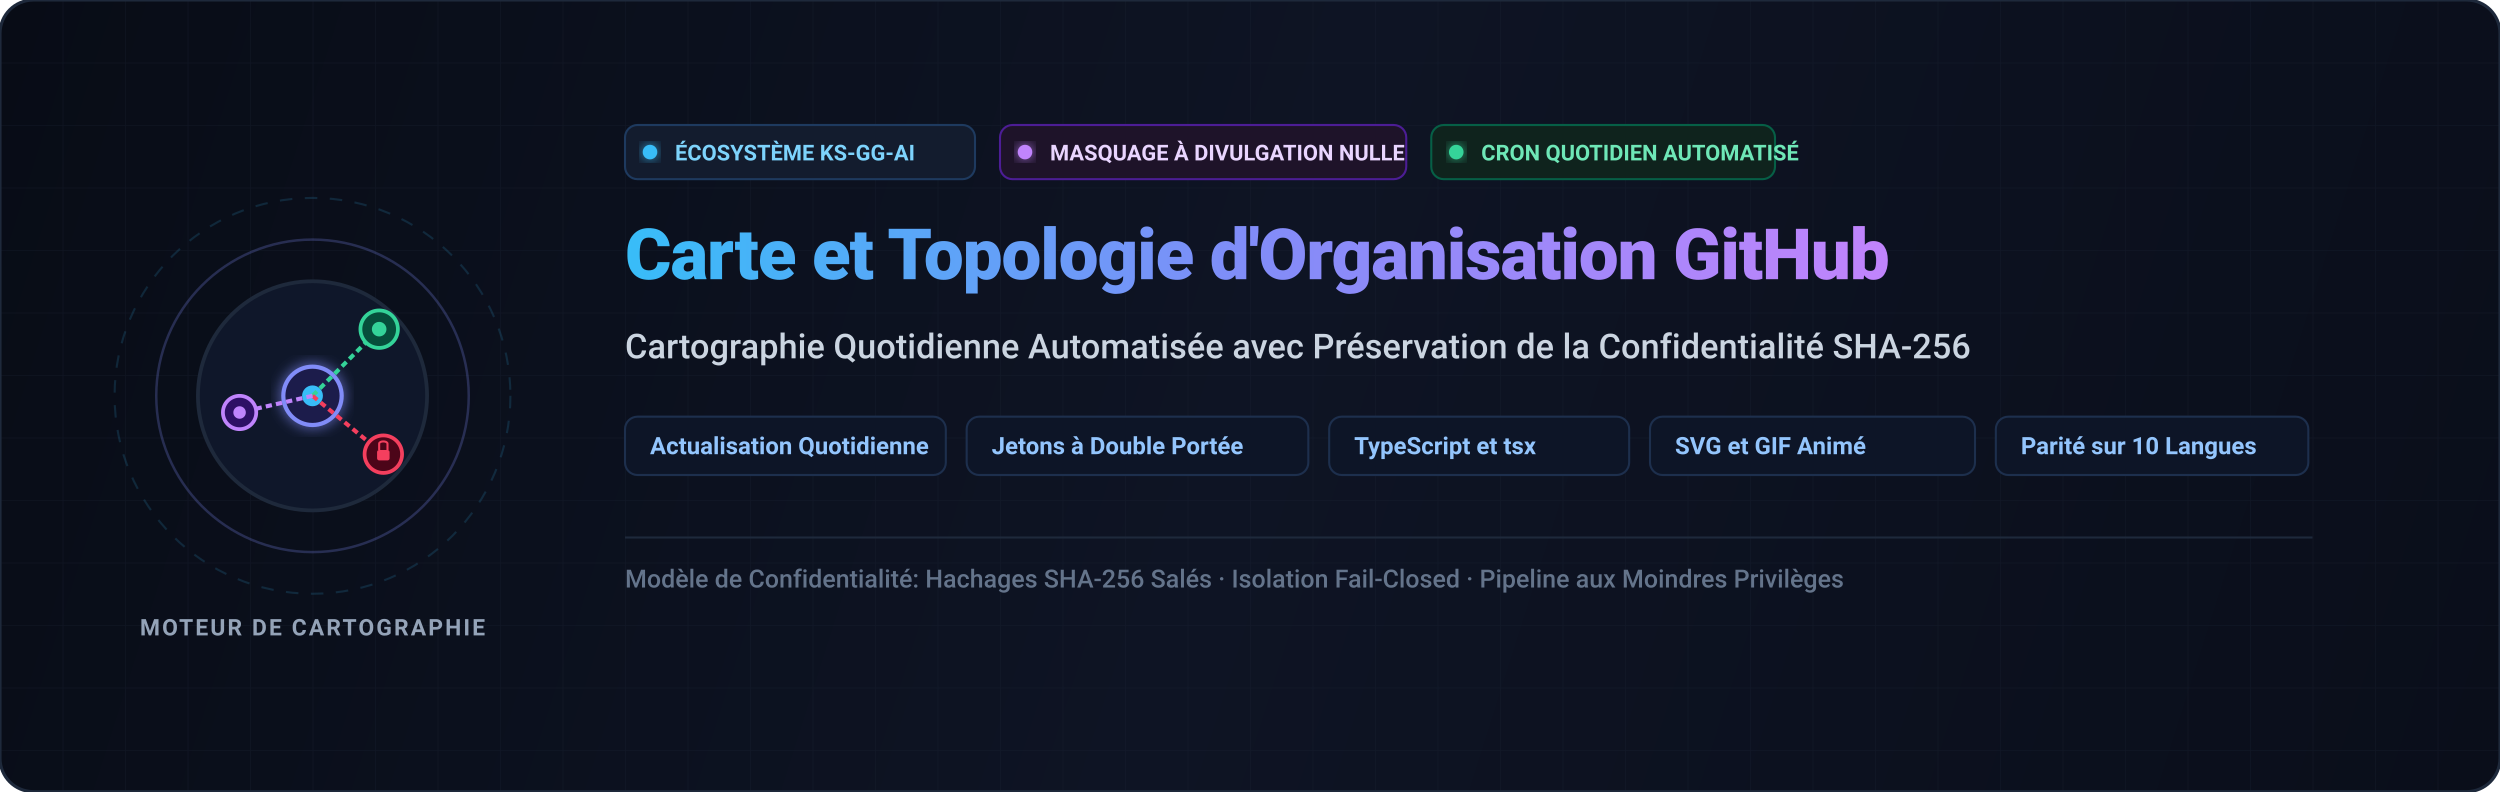
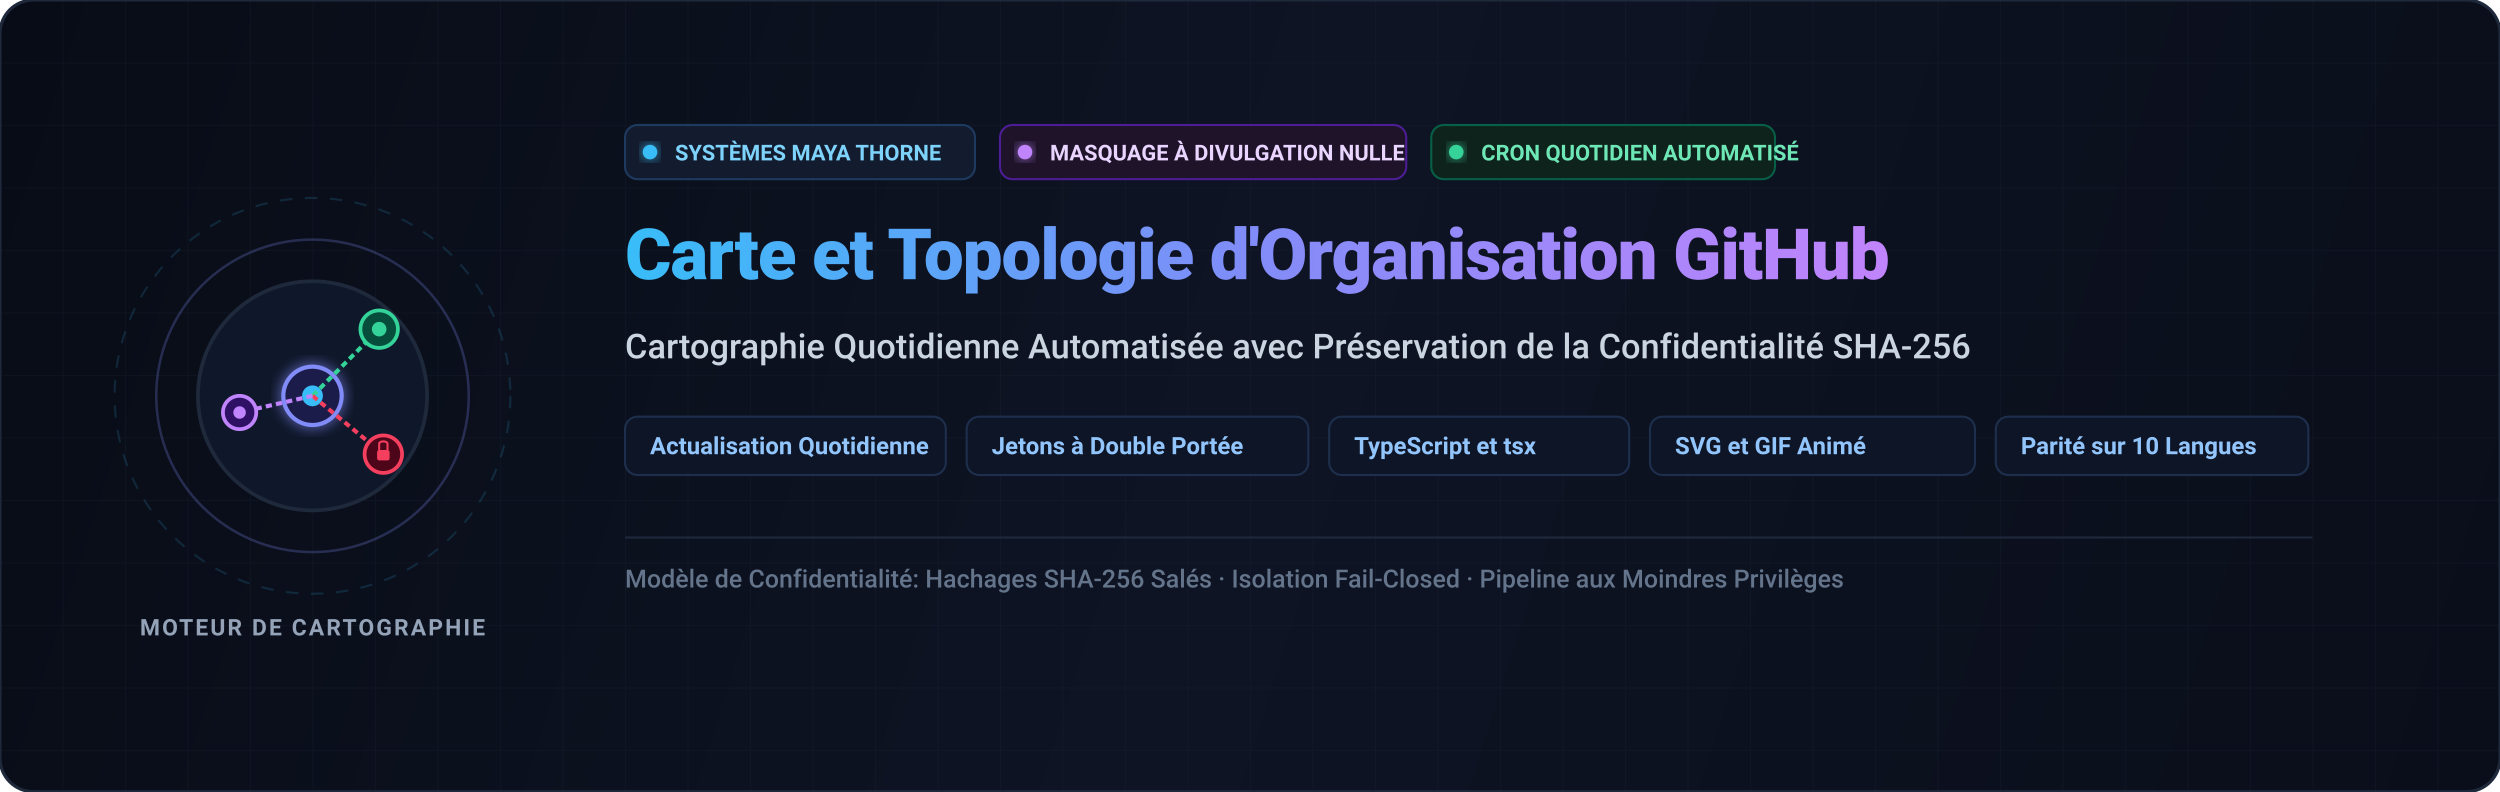
<svg xmlns="http://www.w3.org/2000/svg" width="1200" height="380" viewBox="0 0 1200 380" fill="none" role="img" aria-label="GitHub Organization Map &amp; Cartography Banner">
  <defs>
    <linearGradient id="bg-grad" x1="0" y1="0" x2="1200" y2="380" gradientUnits="userSpaceOnUse">
      <stop offset="0%" stop-color="#080c16" />
      <stop offset="50%" stop-color="#0e1424" />
      <stop offset="100%" stop-color="#0a0e1a" />
    </linearGradient>
    <linearGradient id="title-cyan" x1="0" y1="0" x2="600" y2="0" gradientUnits="userSpaceOnUse">
      <stop offset="0%" stop-color="#38bdf8" />
      <stop offset="50%" stop-color="#818cf8" />
      <stop offset="100%" stop-color="#c084fc" />
    </linearGradient>
    <linearGradient id="shield-grad" x1="0" y1="0" x2="120" y2="120" gradientUnits="userSpaceOnUse">
      <stop offset="0%" stop-color="#1e1b4b" />
      <stop offset="100%" stop-color="#0f172a" />
    </linearGradient>
    <pattern id="grid" width="30" height="30" patternUnits="userSpaceOnUse">
      <path d="M 30 0 L 0 0 0 30" fill="none" stroke="#1e293b" stroke-width="0.75" stroke-opacity="0.3" />
    </pattern>
    <filter id="glow" x="-20%" y="-20%" width="140%" height="140%">
      <feGaussianBlur stdDeviation="6" result="blur" />
      <feMerge>
        <feMergeNode in="blur" />
        <feMergeNode in="SourceGraphic" />
      </feMerge>
    </filter>
    <filter id="badge-glow" x="-20%" y="-20%" width="140%" height="140%">
      <feGaussianBlur stdDeviation="3" result="blur" />
      <feMerge>
        <feMergeNode in="blur" />
        <feMergeNode in="SourceGraphic" />
      </feMerge>
    </filter>
  </defs>
  <rect width="1200" height="380" rx="16" fill="url(#bg-grad)" />
  <rect width="1200" height="380" rx="16" fill="url(#grid)" />
  <rect width="1200" height="380" rx="16" stroke="#1e293b" stroke-width="1.5" />
  <g transform="translate(60, 65)">
    <circle cx="90" cy="125" r="95" fill="none" stroke="#38bdf8" stroke-width="1" stroke-opacity="0.15" stroke-dasharray="6 6" />
    <circle cx="90" cy="125" r="75" fill="none" stroke="#818cf8" stroke-width="1.2" stroke-opacity="0.25" />
    <circle cx="90" cy="125" r="55" fill="#0f172a" stroke="#1e293b" stroke-width="1.8" />
    <g transform="translate(90, 125)">
      <circle cx="0" cy="0" r="14" fill="#1e1b4b" stroke="#818cf8" stroke-width="2" filter="url(#badge-glow)" />
      <circle cx="0" cy="0" r="5" fill="#38bdf8" />
      <line x1="0" y1="0" x2="32" y2="-32" stroke="#34d399" stroke-width="2" stroke-dasharray="3 2" />
      <circle cx="32" cy="-32" r="9" fill="#064e3b" stroke="#34d399" stroke-width="1.8" />
      <circle cx="32" cy="-32" r="3.5" fill="#34d399" />
      <line x1="0" y1="0" x2="34" y2="28" stroke="#f43f5e" stroke-width="2" stroke-dasharray="3 2" />
      <circle cx="34" cy="28" r="9" fill="#4c0519" stroke="#f43f5e" stroke-width="1.8" />
      <rect x="31" y="26" width="6" height="5" rx="1" fill="#f43f5e" />
      <path d="M 32 26 L 32 23 C 32 21.5 36 21.5 36 23 L 36 26" fill="none" stroke="#f43f5e" stroke-width="1" />
      <line x1="0" y1="0" x2="-35" y2="8" stroke="#c084fc" stroke-width="2" stroke-dasharray="3 2" />
      <circle cx="-35" cy="8" r="8" fill="#2e1065" stroke="#c084fc" stroke-width="1.8" />
      <circle cx="-35" cy="8" r="3" fill="#c084fc" />
    </g>
    <text x="90" y="240" fill="#94a3b8" font-family="-apple-system, BlinkMacSystemFont, 'Segoe UI', Roboto, sans-serif" font-size="11" font-weight="700" letter-spacing="1" text-anchor="middle">MOTEUR DE CARTOGRAPHIE</text>
  </g>
  <g transform="translate(300, 60)">
    <g transform="translate(0, 0)">
      <rect x="0" y="0" width="168" height="26" rx="6" fill="#131c2e" stroke="#1e3a5f" stroke-width="1" />
      <circle cx="12" cy="13" r="3.5" fill="#38bdf8" filter="url(#badge-glow)" />
-       <text x="24" y="17" fill="#7dd3fc" font-family="-apple-system, BlinkMacSystemFont, 'Segoe UI', Roboto, sans-serif" font-size="10.5" font-weight="700">ÉCOSYSTÈME KS-GG-AI</text>
+       <text x="24" y="17" fill="#7dd3fc" font-family="-apple-system, BlinkMacSystemFont, 'Segoe UI', Roboto, sans-serif" font-size="10.5" font-weight="700">SYSTÈMES MAYA THORNE</text>
      <rect x="180" y="0" width="195" height="26" rx="6" fill="#1e1329" stroke="#4c1d95" stroke-width="1" />
      <circle cx="192" cy="13" r="3.5" fill="#c084fc" filter="url(#badge-glow)" />
      <text x="204" y="17" fill="#e9d5ff" font-family="-apple-system, BlinkMacSystemFont, 'Segoe UI', Roboto, sans-serif" font-size="10.5" font-weight="700">MASQUAGE À DIVULGATION NULLE</text>
      <rect x="387" y="0" width="165" height="26" rx="6" fill="#0f231d" stroke="#065f46" stroke-width="1" />
      <circle cx="399" cy="13" r="3.5" fill="#34d399" filter="url(#badge-glow)" />
      <text x="411" y="17" fill="#6ee7b7" font-family="-apple-system, BlinkMacSystemFont, 'Segoe UI', Roboto, sans-serif" font-size="10.5" font-weight="700">CRON QUOTIDIEN AUTOMATISÉ</text>
    </g>
    <text x="0" y="74" fill="url(#title-cyan)" font-family="-apple-system, BlinkMacSystemFont, 'Segoe UI', Roboto, sans-serif" font-size="34" font-weight="900" letter-spacing="-0.5">
      Carte et Topologie d'Organisation GitHub
    </text>
    <text x="0" y="112" fill="#cbd5e1" font-family="-apple-system, BlinkMacSystemFont, 'Segoe UI', Roboto, sans-serif" font-size="16.5" font-weight="500">
      Cartographie Quotidienne Automatisée avec Préservation de la Confidentialité SHA-256
    </text>
    <g transform="translate(0, 140)">
      <rect x="0" y="0" width="154" height="28" rx="6" fill="#0d1527" stroke="#1d2f4d" stroke-width="1" />
      <text x="12" y="18" fill="#93c5fd" font-family="-apple-system, BlinkMacSystemFont, 'Segoe UI', Roboto, sans-serif" font-size="11.5" font-weight="600">Actualisation Quotidienne</text>
      <rect x="164" y="0" width="164" height="28" rx="6" fill="#0d1527" stroke="#1d2f4d" stroke-width="1" />
      <text x="176" y="18" fill="#93c5fd" font-family="-apple-system, BlinkMacSystemFont, 'Segoe UI', Roboto, sans-serif" font-size="11.5" font-weight="600">Jetons à Double Portée</text>
      <rect x="338" y="0" width="144" height="28" rx="6" fill="#0d1527" stroke="#1d2f4d" stroke-width="1" />
      <text x="350" y="18" fill="#93c5fd" font-family="-apple-system, BlinkMacSystemFont, 'Segoe UI', Roboto, sans-serif" font-size="11.5" font-weight="600">TypeScript et tsx</text>
      <rect x="492" y="0" width="156" height="28" rx="6" fill="#0d1527" stroke="#1d2f4d" stroke-width="1" />
      <text x="504" y="18" fill="#93c5fd" font-family="-apple-system, BlinkMacSystemFont, 'Segoe UI', Roboto, sans-serif" font-size="11.5" font-weight="600">SVG et GIF Animé</text>
      <rect x="658" y="0" width="150" height="28" rx="6" fill="#0d1527" stroke="#1d2f4d" stroke-width="1" />
      <text x="670" y="18" fill="#93c5fd" font-family="-apple-system, BlinkMacSystemFont, 'Segoe UI', Roboto, sans-serif" font-size="11.5" font-weight="600">Parité sur 10 Langues</text>
    </g>
    <g transform="translate(0, 198)">
      <line x1="0" y1="0" x2="810" y2="0" stroke="#1e293b" stroke-width="1" />
      <text x="0" y="24" fill="#64748b" font-family="-apple-system, BlinkMacSystemFont, 'Segoe UI', Roboto, sans-serif" font-size="12" font-weight="500">
        Modèle de Confidentialité: Hachages SHA-256 Salés · Isolation Fail-Closed · Pipeline aux Moindres Privilèges
      </text>
    </g>
  </g>
</svg>
